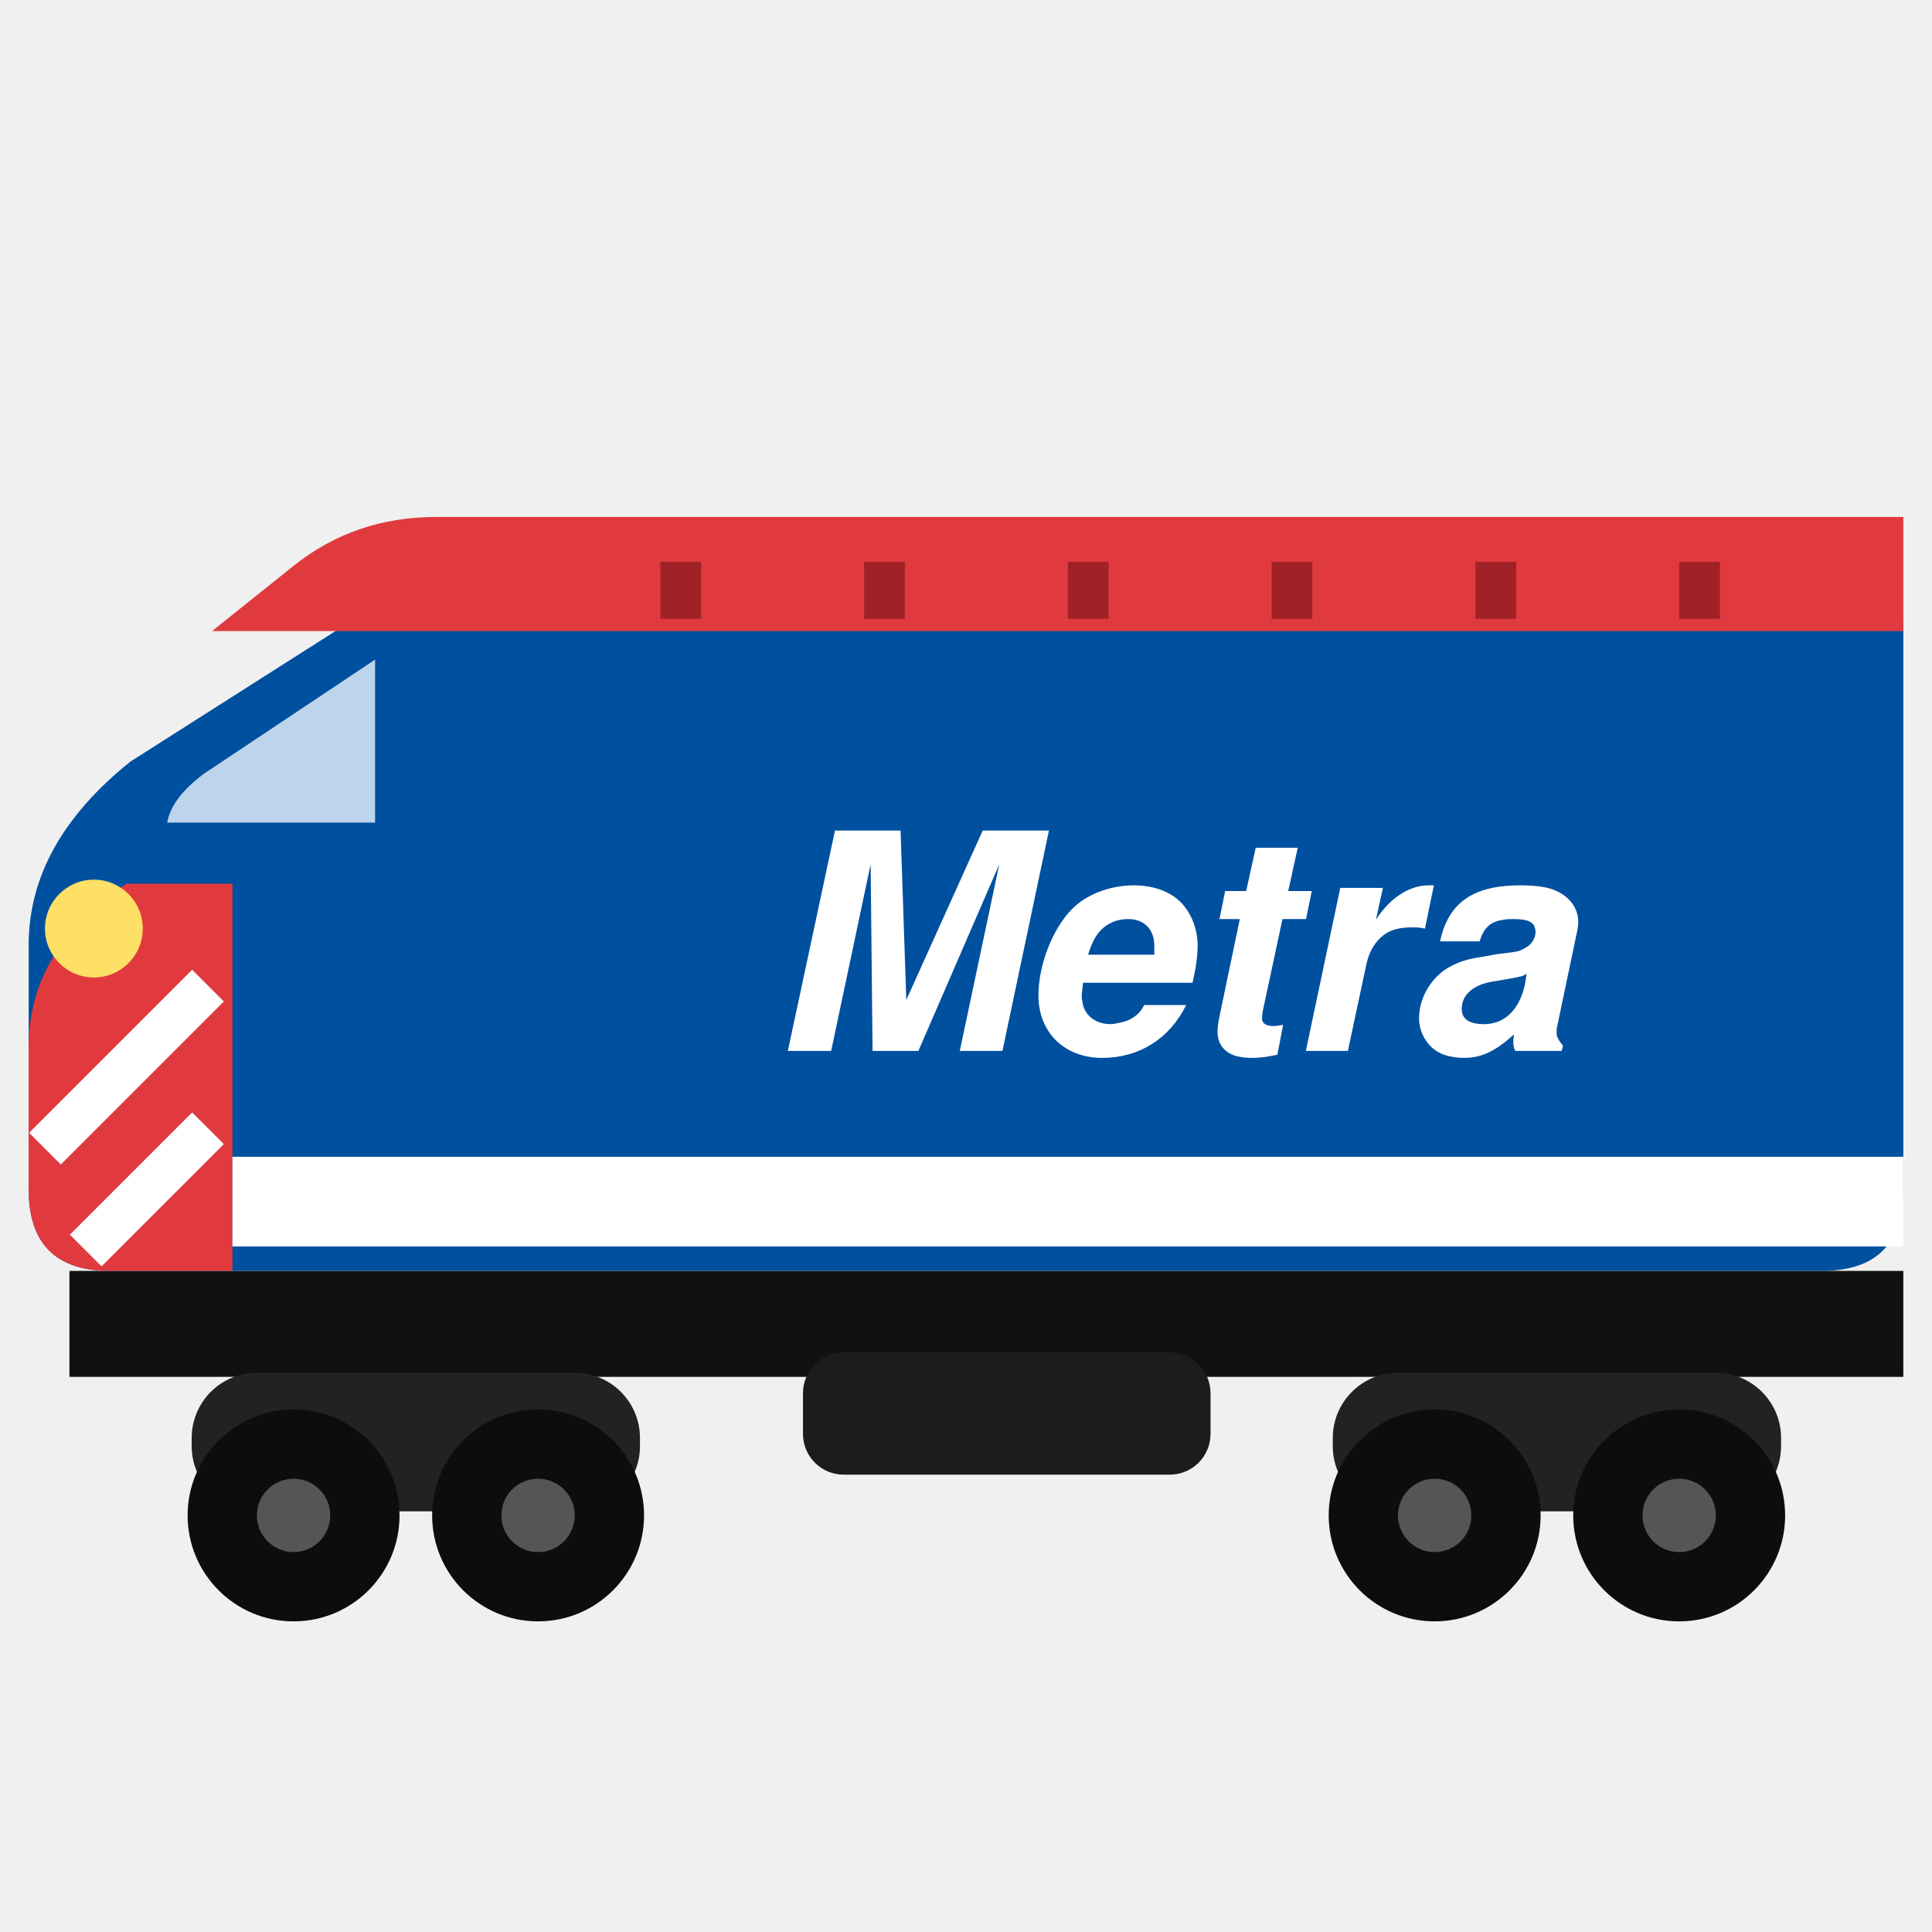
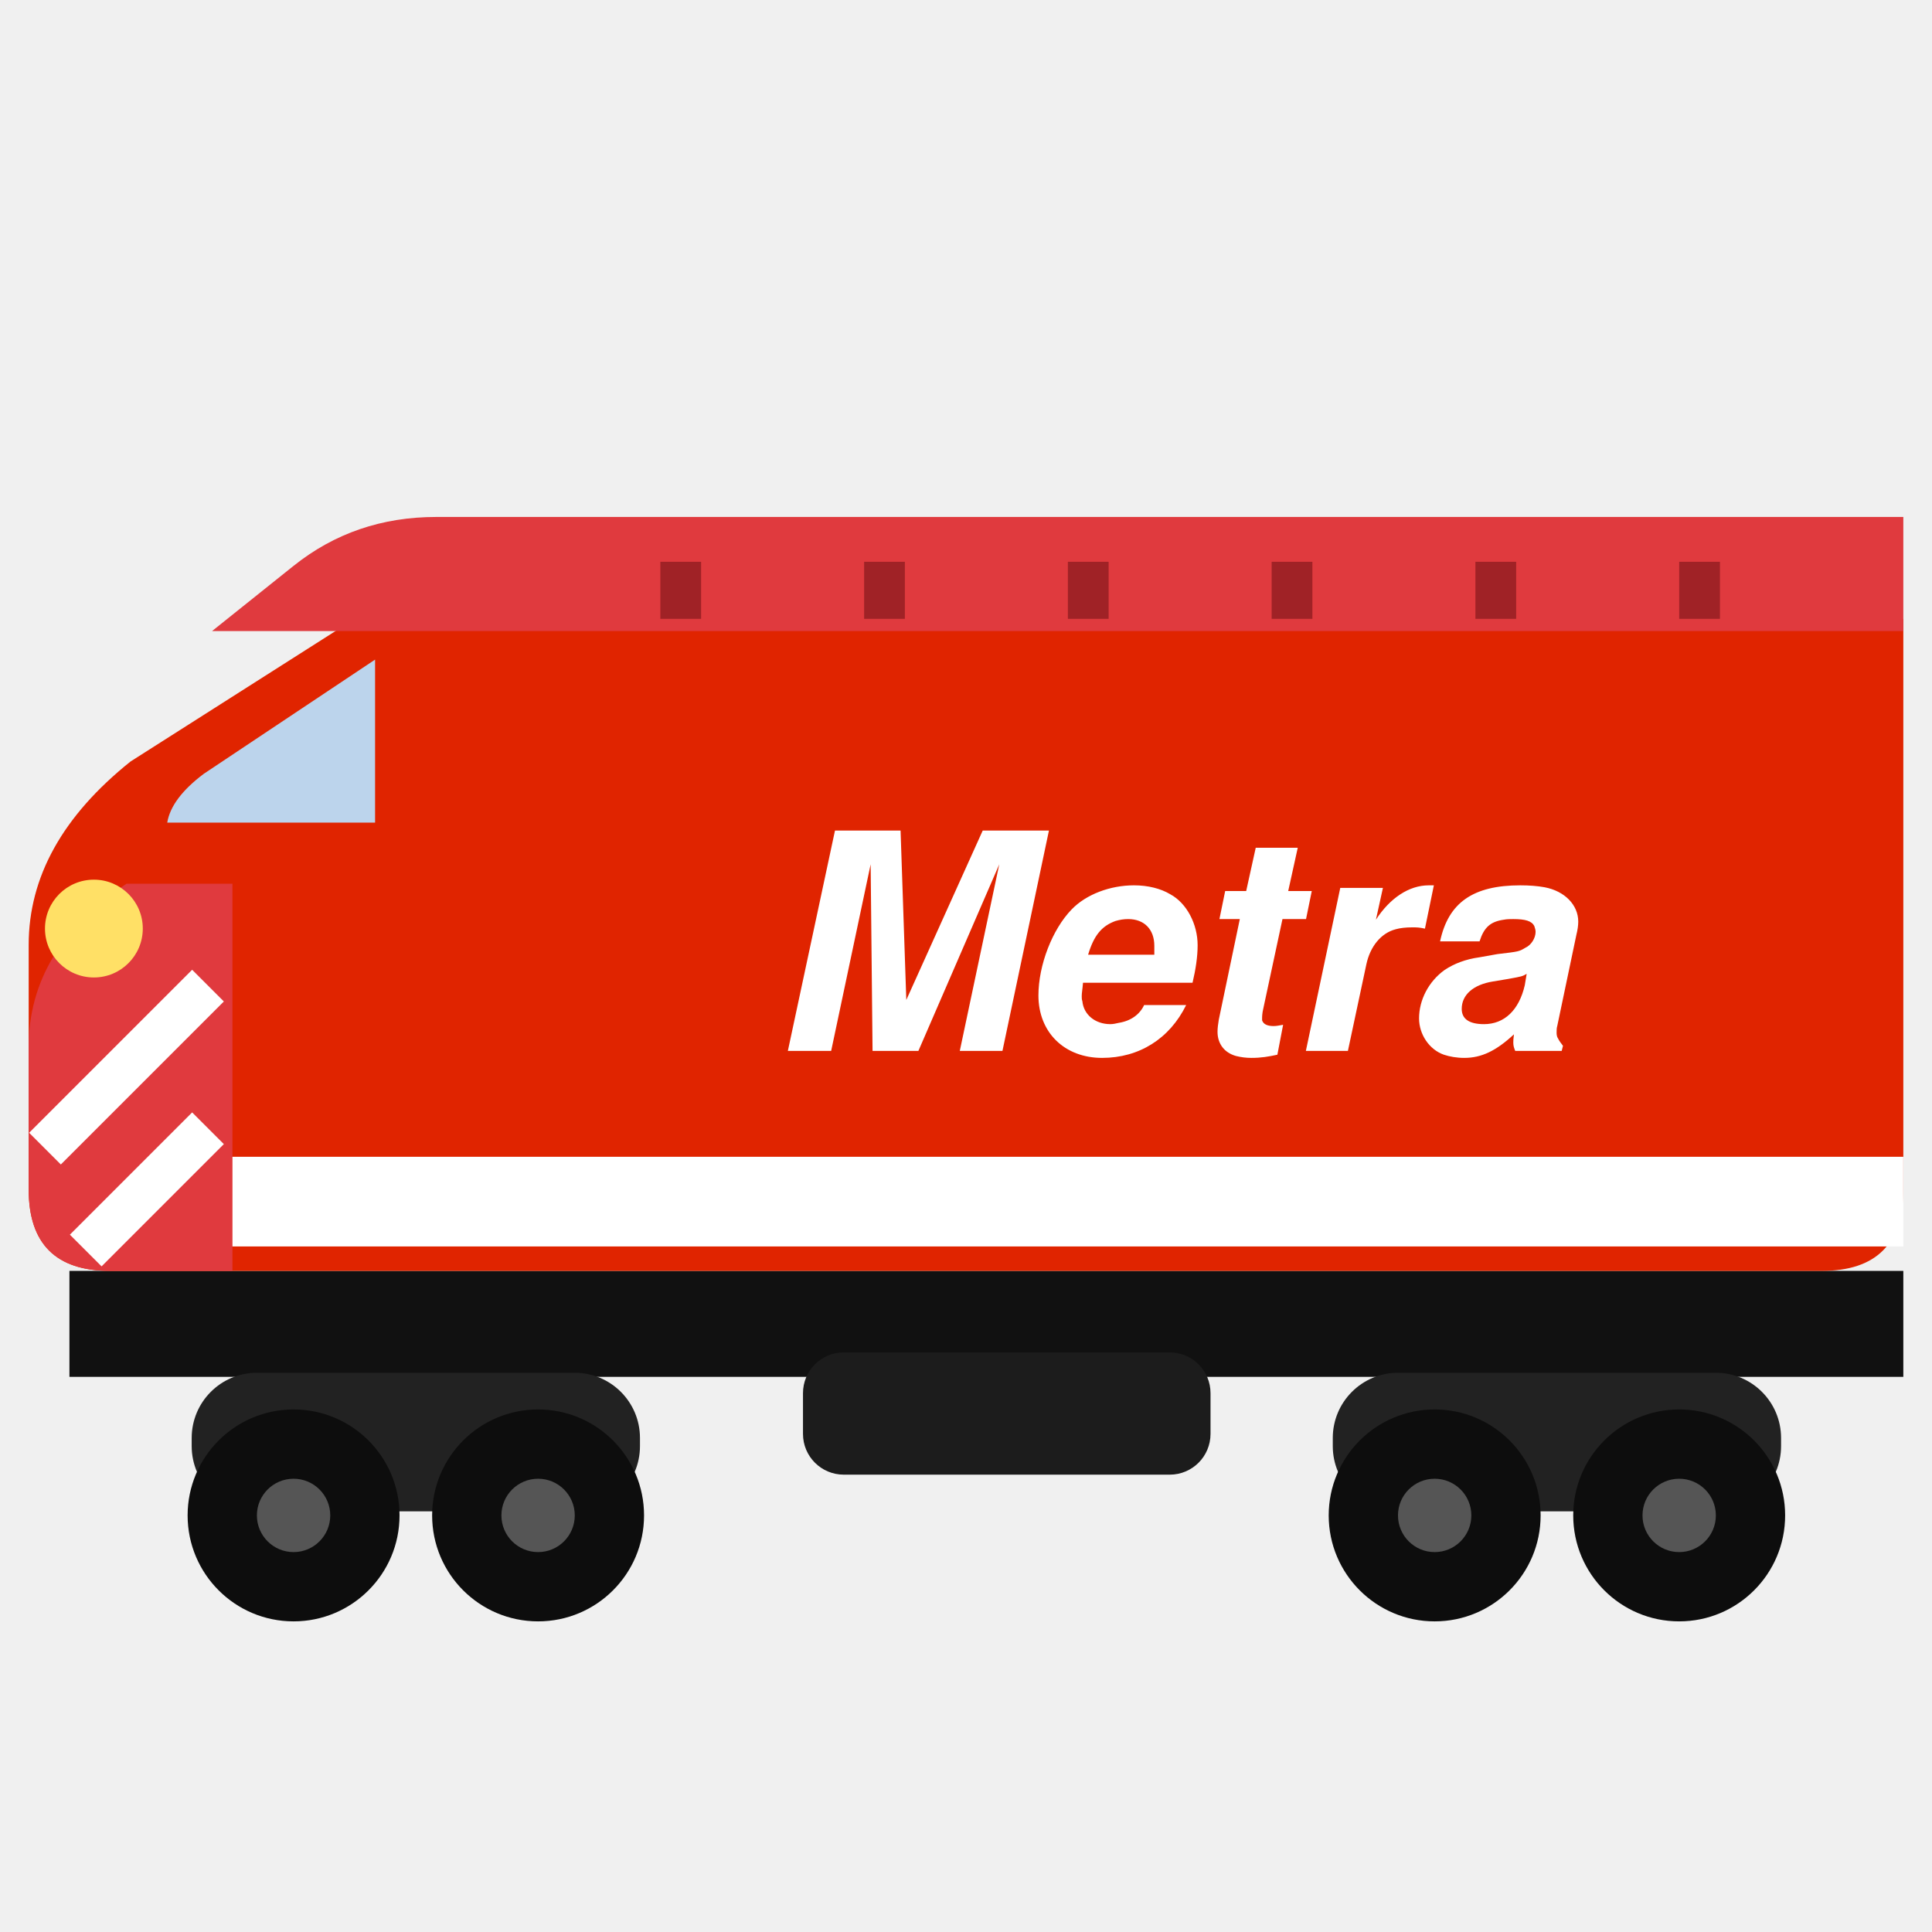
<svg xmlns="http://www.w3.org/2000/svg" viewBox="0 0 64 64">
  <g transform="translate(32,34) scale(1.35) translate(-32,-34)">
    <g transform="translate(64,0) scale(-1,1)">
      <g>
        <rect x="9" y="40" width="45" height="2.6" fill="#111111" />
        <rect x="26" y="42" width="10" height="3" rx="1" fill="#1c1c1c" />
        <rect x="12" y="42.5" width="11" height="3.4" rx="1.6" fill="#222222" />
        <rect x="40" y="42.5" width="11" height="3.4" rx="1.6" fill="#222222" />
        <g fill="#0d0d0d">
          <circle cx="14.5" cy="46" r="2.6" />
          <circle cx="20.5" cy="46" r="2.6" />
          <circle cx="42.5" cy="46" r="2.6" />
          <circle cx="48.5" cy="46" r="2.6" />
        </g>
        <g fill="#555555">
          <circle cx="14.5" cy="46" r=".9" />
          <circle cx="20.5" cy="46" r=".9" />
          <circle cx="42.5" cy="46" r=".9" />
          <circle cx="48.5" cy="46" r=".9" />
        </g>
-         <path d="M9 24 h38 l5.5 3.5 q2.5 2 2.5 4.5 v6 q0 2 -2 2 h-42 q-2 0 -2 -2 z" fill="#0050a0" />
+         <path d="M9 24 h38 l5.5 3.5 q2.5 2 2.5 4.5 v6 q0 2 -2 2 h-42 q-2 0 -2 -2 z" fill="#E02400" />
        <path d="M9 21.5 h36 q2 0 3.5 1.2 l2 1.6 -41.5 0 z" fill="#e03a3e" />
        <g stroke="#a02226" stroke-width="1">
          <line x1="14" y1="22.6" x2="14" y2="24" />
          <line x1="19" y1="22.6" x2="19" y2="24" />
          <line x1="24" y1="22.6" x2="24" y2="24" />
          <line x1="29" y1="22.6" x2="29" y2="24" />
          <line x1="34" y1="22.6" x2="34" y2="24" />
          <line x1="39" y1="22.6" x2="39" y2="24" />
        </g>
        <path d="M46.5 25 l4.2 2.8 q.8 .6 .9 1.2 l-5.1 0 z" fill="#bcd4ec" />
        <path d="M52.6 30.5 q2.4 1.6 2.4 4v3.5 q0 2 -2 2 h-3 v-9.5 z" fill="#e03a3e" />
        <g stroke="#ffffff" stroke-width="1.1">
          <line x1="50.6" y1="33" x2="54.6" y2="37" />
          <line x1="50.6" y1="36.5" x2="53.6" y2="39.5" />
        </g>
        <rect x="9" y="37.2" width="41" height="2.2" fill="#ffffff" />
        <text x="27" y="34.6" font-family="Helvetica, Arial, sans-serif" font-size="7.4" font-weight="bold" font-style="italic" fill="#ffffff" text-anchor="middle" transform="translate(54,0) scale(-1,1)">Metra</text>
        <circle cx="53.4" cy="31.6" r="1.2" fill="#ffe066" />
      </g>
    </g>
  </g>
</svg>
